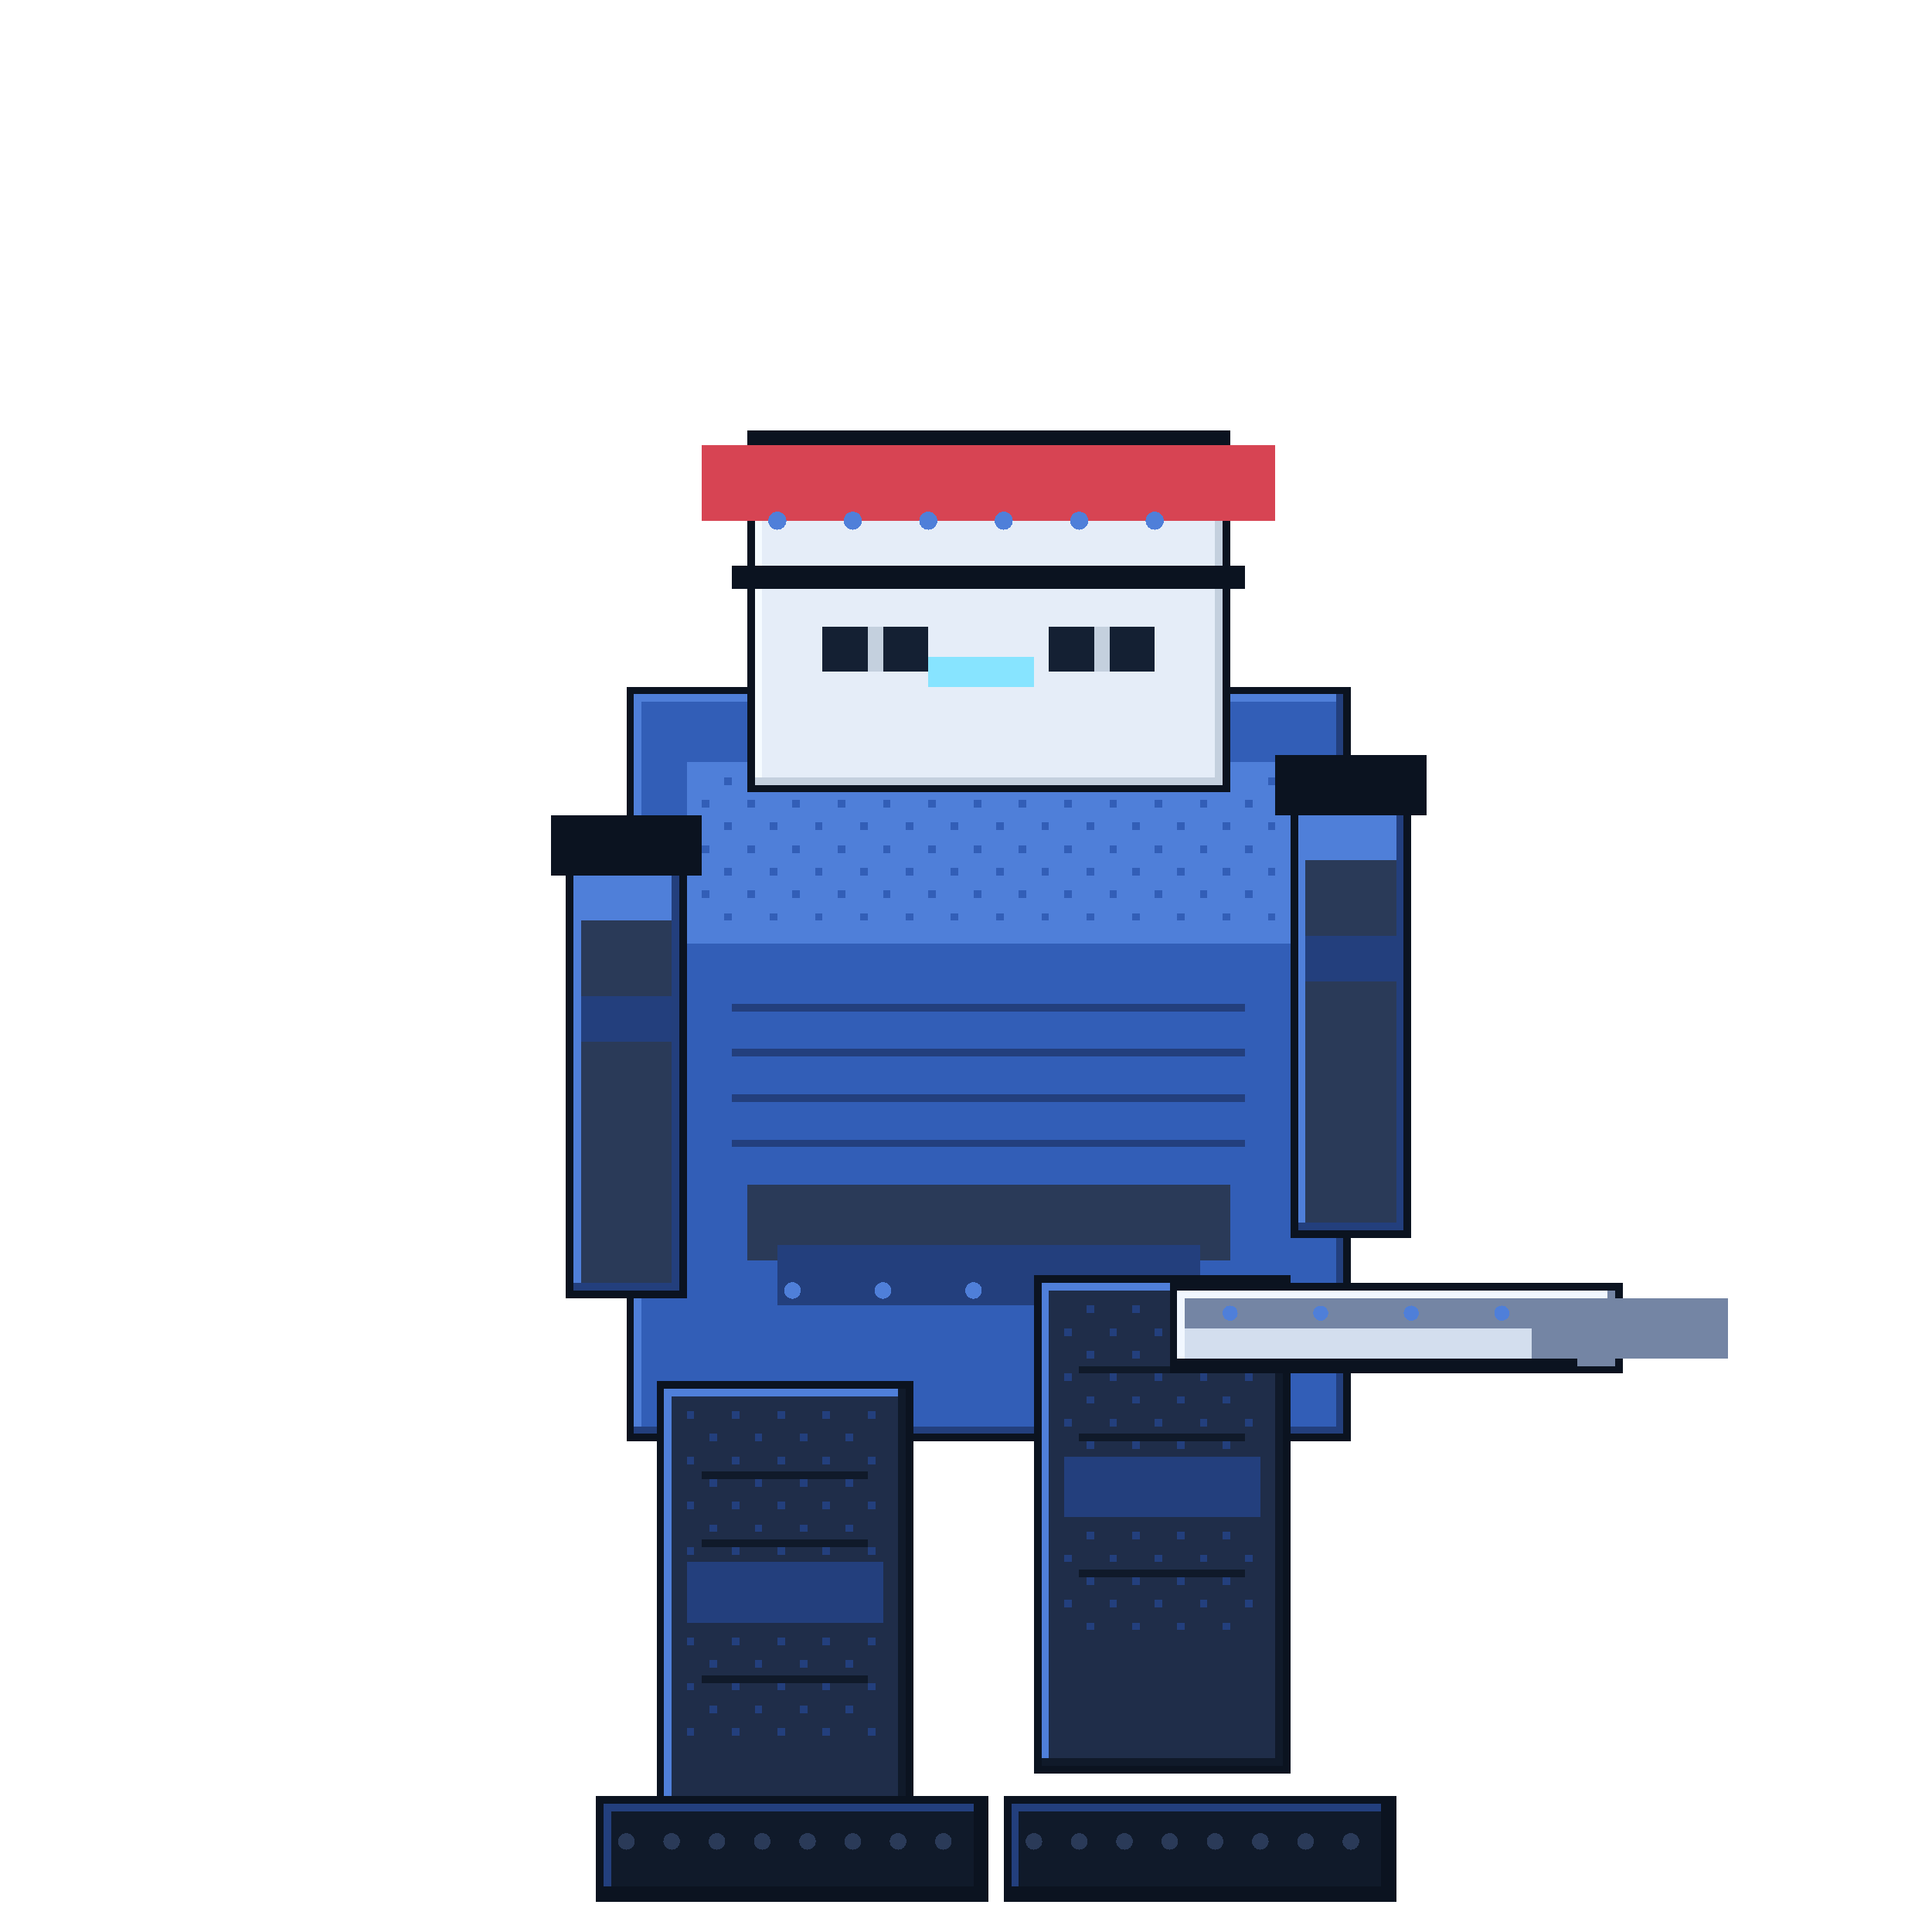
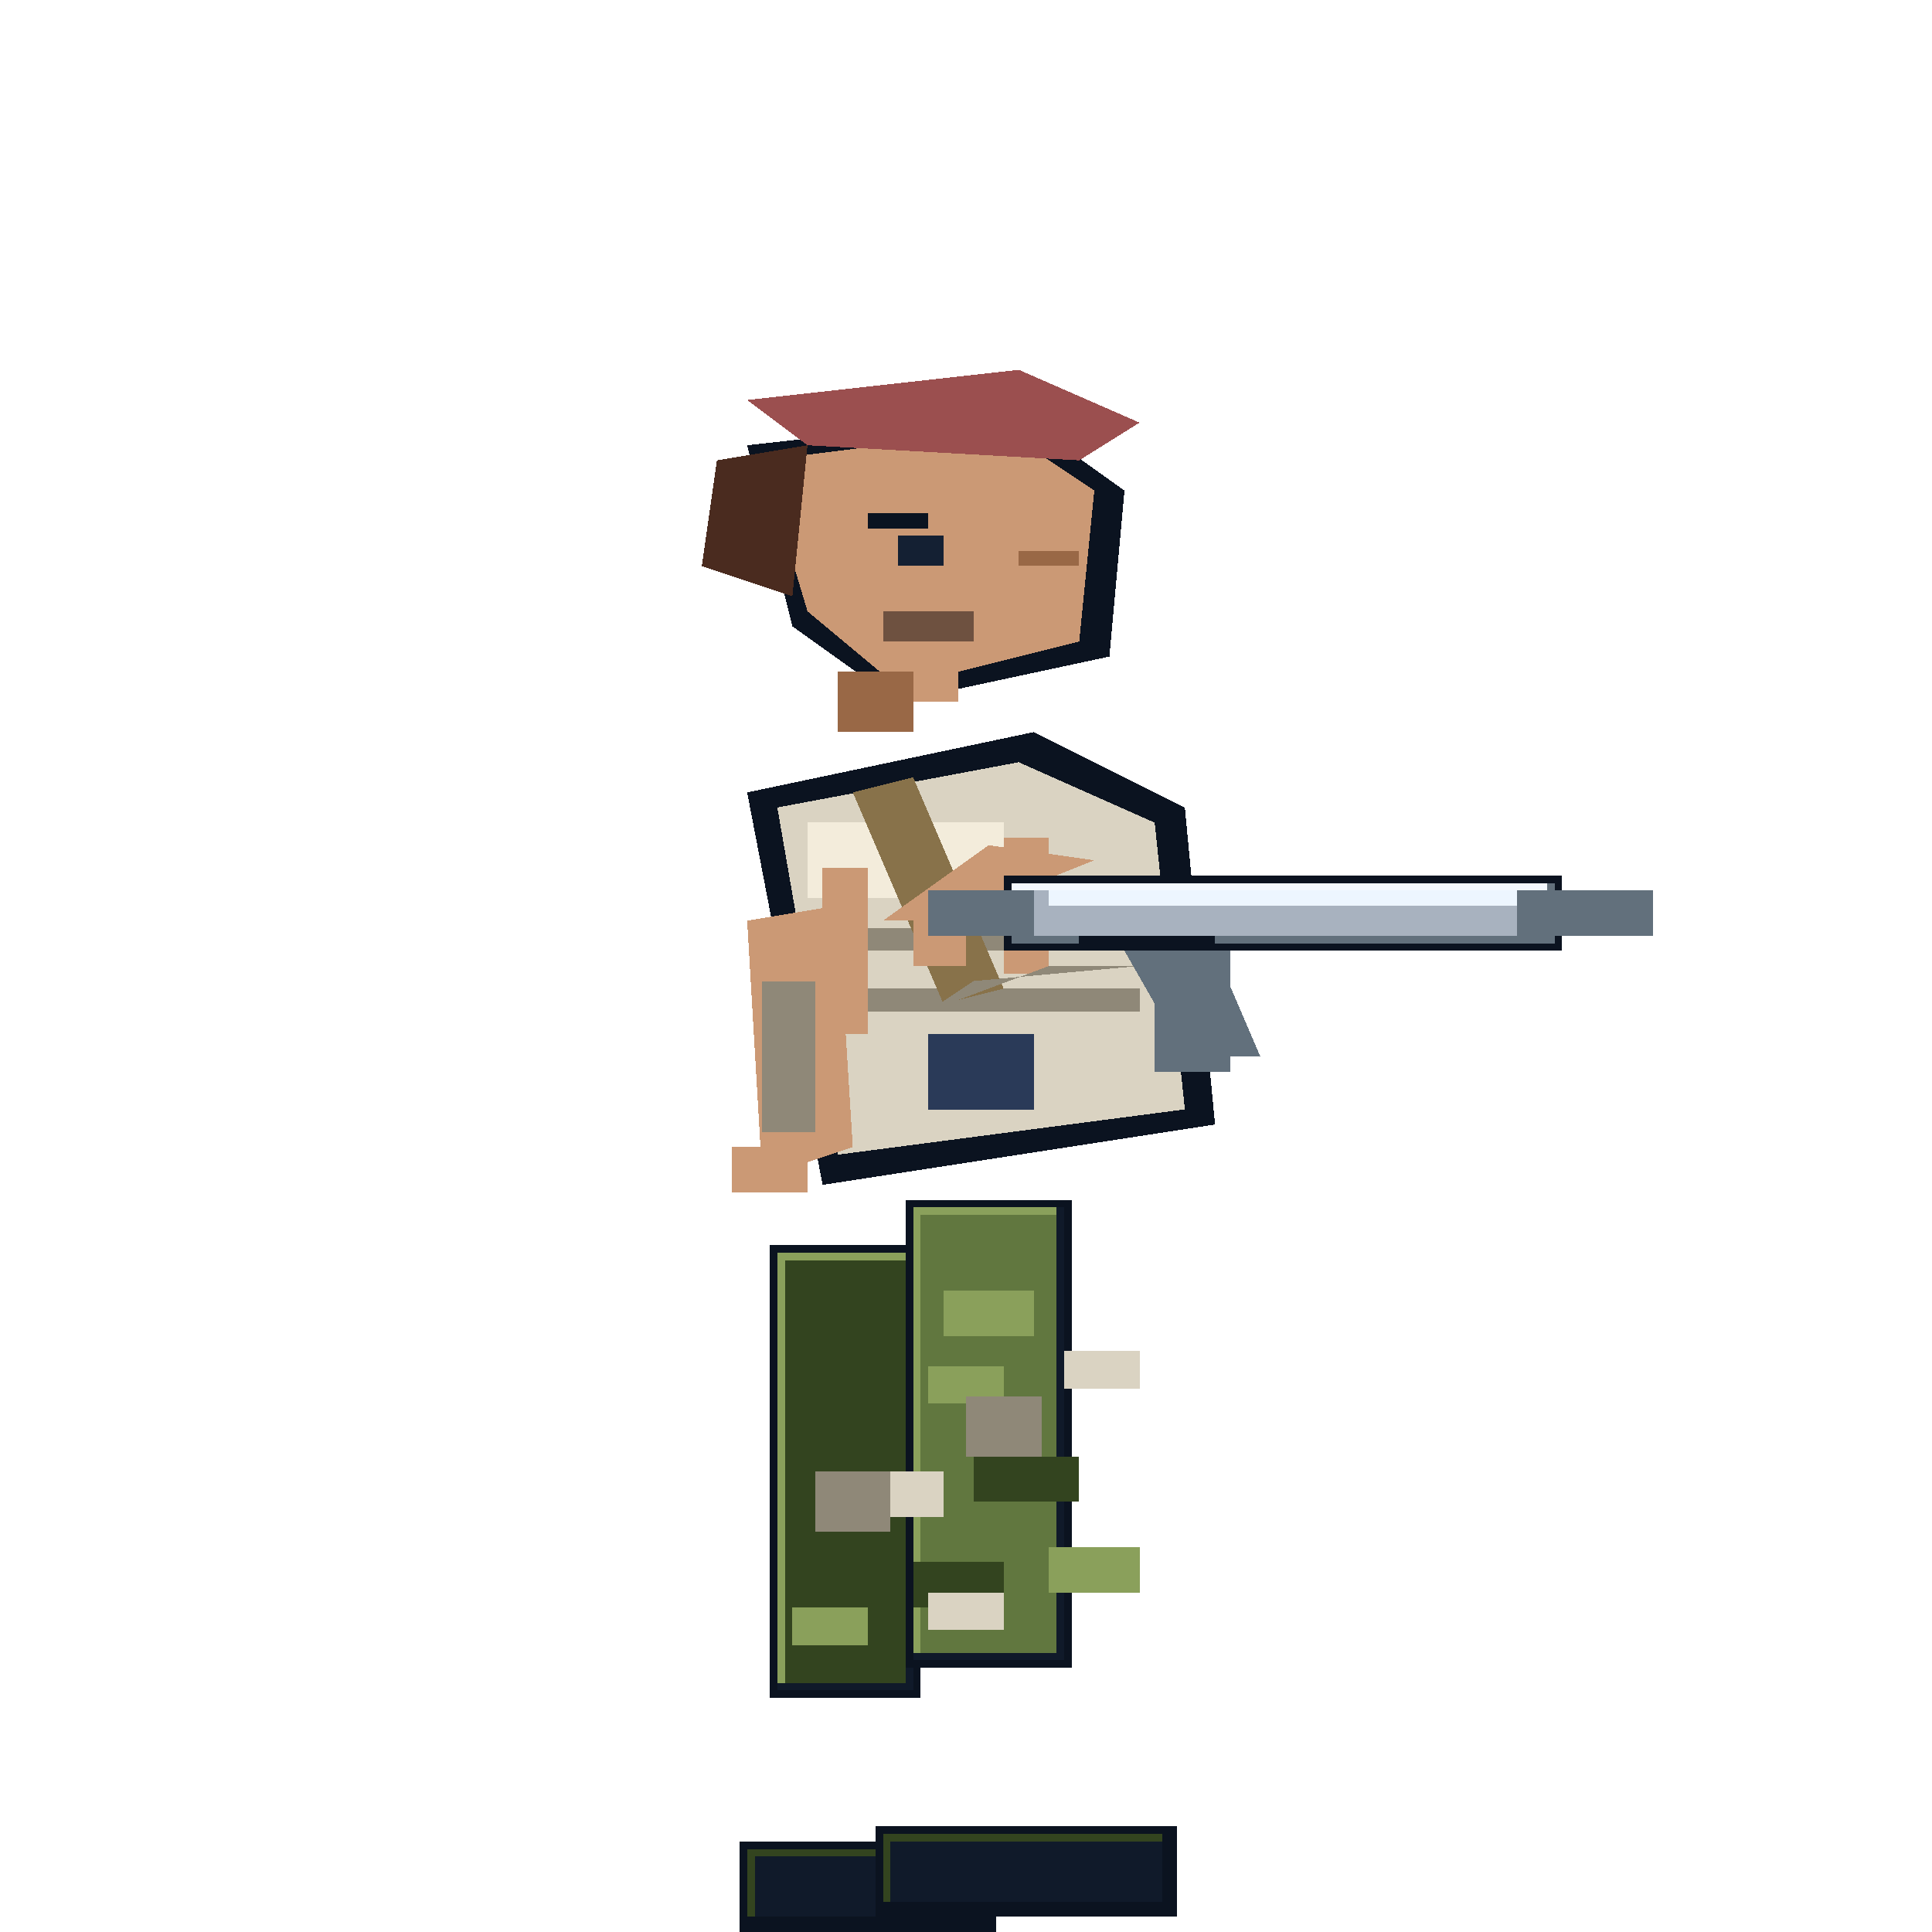
<svg xmlns="http://www.w3.org/2000/svg" width="256" height="256" viewBox="0 0 256 256" shape-rendering="crispEdges">
-   <rect x="83" y="91" width="96" height="100" fill="#0b1320" />
-   <rect x="84" y="92" width="94" height="98" fill="#325eb7" />
-   <rect x="84" y="92" width="94" height="1" fill="#4f7fd9" />
-   <rect x="84" y="92" width="1" height="98" fill="#4f7fd9" />
-   <rect x="84" y="189" width="94" height="1" fill="#233f7d" />
-   <rect x="177" y="92" width="1" height="98" fill="#233f7d" />
-   <rect x="91" y="101" width="80" height="24" fill="#4f7fd9" />
-   <rect x="96" y="103" width="1" height="1" fill="#325eb7" />
-   <rect x="102" y="103" width="1" height="1" fill="#325eb7" />
-   <rect x="108" y="103" width="1" height="1" fill="#325eb7" />
-   <rect x="114" y="103" width="1" height="1" fill="#325eb7" />
-   <rect x="120" y="103" width="1" height="1" fill="#325eb7" />
-   <rect x="126" y="103" width="1" height="1" fill="#325eb7" />
-   <rect x="132" y="103" width="1" height="1" fill="#325eb7" />
-   <rect x="138" y="103" width="1" height="1" fill="#325eb7" />
-   <rect x="144" y="103" width="1" height="1" fill="#325eb7" />
-   <rect x="150" y="103" width="1" height="1" fill="#325eb7" />
-   <rect x="156" y="103" width="1" height="1" fill="#325eb7" />
-   <rect x="162" y="103" width="1" height="1" fill="#325eb7" />
-   <rect x="168" y="103" width="1" height="1" fill="#325eb7" />
-   <rect x="93" y="106" width="1" height="1" fill="#325eb7" />
-   <rect x="99" y="106" width="1" height="1" fill="#325eb7" />
-   <rect x="105" y="106" width="1" height="1" fill="#325eb7" />
-   <rect x="111" y="106" width="1" height="1" fill="#325eb7" />
-   <rect x="117" y="106" width="1" height="1" fill="#325eb7" />
-   <rect x="123" y="106" width="1" height="1" fill="#325eb7" />
-   <rect x="129" y="106" width="1" height="1" fill="#325eb7" />
-   <rect x="135" y="106" width="1" height="1" fill="#325eb7" />
-   <rect x="141" y="106" width="1" height="1" fill="#325eb7" />
-   <rect x="147" y="106" width="1" height="1" fill="#325eb7" />
-   <rect x="153" y="106" width="1" height="1" fill="#325eb7" />
-   <rect x="159" y="106" width="1" height="1" fill="#325eb7" />
-   <rect x="165" y="106" width="1" height="1" fill="#325eb7" />
-   <rect x="96" y="109" width="1" height="1" fill="#325eb7" />
-   <rect x="102" y="109" width="1" height="1" fill="#325eb7" />
-   <rect x="108" y="109" width="1" height="1" fill="#325eb7" />
-   <rect x="114" y="109" width="1" height="1" fill="#325eb7" />
-   <rect x="120" y="109" width="1" height="1" fill="#325eb7" />
-   <rect x="126" y="109" width="1" height="1" fill="#325eb7" />
-   <rect x="132" y="109" width="1" height="1" fill="#325eb7" />
-   <rect x="138" y="109" width="1" height="1" fill="#325eb7" />
-   <rect x="144" y="109" width="1" height="1" fill="#325eb7" />
-   <rect x="150" y="109" width="1" height="1" fill="#325eb7" />
-   <rect x="156" y="109" width="1" height="1" fill="#325eb7" />
-   <rect x="162" y="109" width="1" height="1" fill="#325eb7" />
-   <rect x="168" y="109" width="1" height="1" fill="#325eb7" />
-   <rect x="93" y="112" width="1" height="1" fill="#325eb7" />
-   <rect x="99" y="112" width="1" height="1" fill="#325eb7" />
-   <rect x="105" y="112" width="1" height="1" fill="#325eb7" />
-   <rect x="111" y="112" width="1" height="1" fill="#325eb7" />
-   <rect x="117" y="112" width="1" height="1" fill="#325eb7" />
-   <rect x="123" y="112" width="1" height="1" fill="#325eb7" />
-   <rect x="129" y="112" width="1" height="1" fill="#325eb7" />
-   <rect x="135" y="112" width="1" height="1" fill="#325eb7" />
-   <rect x="141" y="112" width="1" height="1" fill="#325eb7" />
-   <rect x="147" y="112" width="1" height="1" fill="#325eb7" />
-   <rect x="153" y="112" width="1" height="1" fill="#325eb7" />
-   <rect x="159" y="112" width="1" height="1" fill="#325eb7" />
-   <rect x="165" y="112" width="1" height="1" fill="#325eb7" />
-   <rect x="96" y="115" width="1" height="1" fill="#325eb7" />
-   <rect x="102" y="115" width="1" height="1" fill="#325eb7" />
-   <rect x="108" y="115" width="1" height="1" fill="#325eb7" />
-   <rect x="114" y="115" width="1" height="1" fill="#325eb7" />
-   <rect x="120" y="115" width="1" height="1" fill="#325eb7" />
-   <rect x="126" y="115" width="1" height="1" fill="#325eb7" />
-   <rect x="132" y="115" width="1" height="1" fill="#325eb7" />
-   <rect x="138" y="115" width="1" height="1" fill="#325eb7" />
-   <rect x="144" y="115" width="1" height="1" fill="#325eb7" />
-   <rect x="150" y="115" width="1" height="1" fill="#325eb7" />
-   <rect x="156" y="115" width="1" height="1" fill="#325eb7" />
-   <rect x="162" y="115" width="1" height="1" fill="#325eb7" />
-   <rect x="168" y="115" width="1" height="1" fill="#325eb7" />
-   <rect x="93" y="118" width="1" height="1" fill="#325eb7" />
-   <rect x="99" y="118" width="1" height="1" fill="#325eb7" />
-   <rect x="105" y="118" width="1" height="1" fill="#325eb7" />
-   <rect x="111" y="118" width="1" height="1" fill="#325eb7" />
-   <rect x="117" y="118" width="1" height="1" fill="#325eb7" />
-   <rect x="123" y="118" width="1" height="1" fill="#325eb7" />
-   <rect x="129" y="118" width="1" height="1" fill="#325eb7" />
-   <rect x="135" y="118" width="1" height="1" fill="#325eb7" />
-   <rect x="141" y="118" width="1" height="1" fill="#325eb7" />
-   <rect x="147" y="118" width="1" height="1" fill="#325eb7" />
-   <rect x="153" y="118" width="1" height="1" fill="#325eb7" />
-   <rect x="159" y="118" width="1" height="1" fill="#325eb7" />
-   <rect x="165" y="118" width="1" height="1" fill="#325eb7" />
-   <rect x="96" y="121" width="1" height="1" fill="#325eb7" />
-   <rect x="102" y="121" width="1" height="1" fill="#325eb7" />
-   <rect x="108" y="121" width="1" height="1" fill="#325eb7" />
-   <rect x="114" y="121" width="1" height="1" fill="#325eb7" />
-   <rect x="120" y="121" width="1" height="1" fill="#325eb7" />
-   <rect x="126" y="121" width="1" height="1" fill="#325eb7" />
-   <rect x="132" y="121" width="1" height="1" fill="#325eb7" />
-   <rect x="138" y="121" width="1" height="1" fill="#325eb7" />
-   <rect x="144" y="121" width="1" height="1" fill="#325eb7" />
-   <rect x="150" y="121" width="1" height="1" fill="#325eb7" />
-   <rect x="156" y="121" width="1" height="1" fill="#325eb7" />
-   <rect x="162" y="121" width="1" height="1" fill="#325eb7" />
-   <rect x="168" y="121" width="1" height="1" fill="#325eb7" />
-   <rect x="97" y="133" width="68" height="1" fill="#233f7d" />
-   <rect x="97" y="139" width="68" height="1" fill="#233f7d" />
-   <rect x="97" y="145" width="68" height="1" fill="#233f7d" />
-   <rect x="97" y="151" width="68" height="1" fill="#233f7d" />
-   <rect x="99" y="157" width="64" height="10" fill="#2a3a58" />
-   <rect x="103" y="165" width="56" height="8" fill="#233f7d" />
-   <circle cx="105" cy="171" r="1.1" fill="#4f7fd9" />
-   <circle cx="117" cy="171" r="1.1" fill="#4f7fd9" />
-   <circle cx="129" cy="171" r="1.1" fill="#4f7fd9" />
-   <circle cx="141" cy="171" r="1.1" fill="#4f7fd9" />
-   <circle cx="153" cy="171" r="1.1" fill="#4f7fd9" />
-   <rect x="99" y="67" width="64" height="38" fill="#0b1320" />
-   <rect x="100" y="68" width="62" height="36" fill="#e5edf8" />
-   <rect x="100" y="68" width="62" height="1" fill="#f5fbff" />
-   <rect x="100" y="68" width="1" height="36" fill="#f5fbff" />
-   <rect x="100" y="103" width="62" height="1" fill="#c4d0de" />
-   <rect x="161" y="68" width="1" height="36" fill="#c4d0de" />
-   <rect x="93" y="59" width="76" height="10" fill="#d74453" />
-   <rect x="99" y="57" width="64" height="2" fill="#0b1320" />
-   <rect x="97" y="75" width="68" height="3" fill="#0b1320" />
-   <circle cx="103" cy="69" r="1.2" fill="#4f7fd9" />
-   <circle cx="113" cy="69" r="1.2" fill="#4f7fd9" />
-   <circle cx="123" cy="69" r="1.2" fill="#4f7fd9" />
-   <circle cx="133" cy="69" r="1.2" fill="#4f7fd9" />
-   <circle cx="143" cy="69" r="1.2" fill="#4f7fd9" />
-   <circle cx="153" cy="69" r="1.2" fill="#4f7fd9" />
-   <rect x="75" y="108" width="16" height="64" fill="#0b1320" />
-   <rect x="76" y="109" width="14" height="62" fill="#2a3a58" />
-   <rect x="76" y="109" width="14" height="1" fill="#4f7fd9" />
-   <rect x="76" y="109" width="1" height="62" fill="#4f7fd9" />
-   <rect x="76" y="170" width="14" height="1" fill="#233f7d" />
-   <rect x="89" y="109" width="1" height="62" fill="#233f7d" />
-   <rect x="171" y="100" width="16" height="64" fill="#0b1320" />
-   <rect x="172" y="101" width="14" height="62" fill="#2a3a58" />
-   <rect x="172" y="101" width="14" height="1" fill="#4f7fd9" />
-   <rect x="172" y="101" width="1" height="62" fill="#4f7fd9" />
-   <rect x="172" y="162" width="14" height="1" fill="#233f7d" />
-   <rect x="185" y="101" width="1" height="62" fill="#233f7d" />
-   <rect x="77" y="116" width="12" height="6" fill="#4f7fd9" />
-   <rect x="173" y="108" width="12" height="6" fill="#4f7fd9" />
-   <rect x="77" y="132" width="12" height="6" fill="#233f7d" />
-   <rect x="173" y="124" width="12" height="6" fill="#233f7d" />
-   <rect x="73" y="108" width="20" height="8" fill="#0b1320" />
-   <rect x="169" y="100" width="20" height="8" fill="#0b1320" />
-   <rect x="87" y="183" width="34" height="66" fill="#0b1320" />
-   <rect x="88" y="184" width="32" height="64" fill="#1f2d49" />
-   <rect x="88" y="184" width="32" height="1" fill="#4f7fd9" />
-   <rect x="88" y="184" width="1" height="64" fill="#4f7fd9" />
-   <rect x="88" y="247" width="32" height="1" fill="#101a2a" />
-   <rect x="119" y="184" width="1" height="64" fill="#101a2a" />
-   <rect x="137" y="169" width="34" height="66" fill="#0b1320" />
-   <rect x="138" y="170" width="32" height="64" fill="#1f2d49" />
-   <rect x="138" y="170" width="32" height="1" fill="#4f7fd9" />
-   <rect x="138" y="170" width="1" height="64" fill="#4f7fd9" />
-   <rect x="138" y="233" width="32" height="1" fill="#101a2a" />
-   <rect x="169" y="170" width="1" height="64" fill="#101a2a" />
-   <rect x="91" y="187" width="1" height="1" fill="#233f7d" />
-   <rect x="97" y="187" width="1" height="1" fill="#233f7d" />
-   <rect x="103" y="187" width="1" height="1" fill="#233f7d" />
-   <rect x="109" y="187" width="1" height="1" fill="#233f7d" />
-   <rect x="115" y="187" width="1" height="1" fill="#233f7d" />
-   <rect x="94" y="190" width="1" height="1" fill="#233f7d" />
-   <rect x="100" y="190" width="1" height="1" fill="#233f7d" />
-   <rect x="106" y="190" width="1" height="1" fill="#233f7d" />
-   <rect x="112" y="190" width="1" height="1" fill="#233f7d" />
-   <rect x="91" y="193" width="1" height="1" fill="#233f7d" />
-   <rect x="97" y="193" width="1" height="1" fill="#233f7d" />
-   <rect x="103" y="193" width="1" height="1" fill="#233f7d" />
-   <rect x="109" y="193" width="1" height="1" fill="#233f7d" />
-   <rect x="115" y="193" width="1" height="1" fill="#233f7d" />
-   <rect x="94" y="196" width="1" height="1" fill="#233f7d" />
-   <rect x="100" y="196" width="1" height="1" fill="#233f7d" />
-   <rect x="106" y="196" width="1" height="1" fill="#233f7d" />
-   <rect x="112" y="196" width="1" height="1" fill="#233f7d" />
-   <rect x="91" y="199" width="1" height="1" fill="#233f7d" />
-   <rect x="97" y="199" width="1" height="1" fill="#233f7d" />
-   <rect x="103" y="199" width="1" height="1" fill="#233f7d" />
-   <rect x="109" y="199" width="1" height="1" fill="#233f7d" />
-   <rect x="115" y="199" width="1" height="1" fill="#233f7d" />
-   <rect x="94" y="202" width="1" height="1" fill="#233f7d" />
-   <rect x="100" y="202" width="1" height="1" fill="#233f7d" />
-   <rect x="106" y="202" width="1" height="1" fill="#233f7d" />
-   <rect x="112" y="202" width="1" height="1" fill="#233f7d" />
-   <rect x="91" y="205" width="1" height="1" fill="#233f7d" />
-   <rect x="97" y="205" width="1" height="1" fill="#233f7d" />
-   <rect x="103" y="205" width="1" height="1" fill="#233f7d" />
-   <rect x="109" y="205" width="1" height="1" fill="#233f7d" />
-   <rect x="115" y="205" width="1" height="1" fill="#233f7d" />
-   <rect x="94" y="208" width="1" height="1" fill="#233f7d" />
-   <rect x="100" y="208" width="1" height="1" fill="#233f7d" />
-   <rect x="106" y="208" width="1" height="1" fill="#233f7d" />
-   <rect x="112" y="208" width="1" height="1" fill="#233f7d" />
-   <rect x="91" y="211" width="1" height="1" fill="#233f7d" />
-   <rect x="97" y="211" width="1" height="1" fill="#233f7d" />
-   <rect x="103" y="211" width="1" height="1" fill="#233f7d" />
-   <rect x="109" y="211" width="1" height="1" fill="#233f7d" />
-   <rect x="115" y="211" width="1" height="1" fill="#233f7d" />
-   <rect x="94" y="214" width="1" height="1" fill="#233f7d" />
-   <rect x="100" y="214" width="1" height="1" fill="#233f7d" />
-   <rect x="106" y="214" width="1" height="1" fill="#233f7d" />
-   <rect x="112" y="214" width="1" height="1" fill="#233f7d" />
-   <rect x="91" y="217" width="1" height="1" fill="#233f7d" />
-   <rect x="97" y="217" width="1" height="1" fill="#233f7d" />
-   <rect x="103" y="217" width="1" height="1" fill="#233f7d" />
-   <rect x="109" y="217" width="1" height="1" fill="#233f7d" />
-   <rect x="115" y="217" width="1" height="1" fill="#233f7d" />
-   <rect x="94" y="220" width="1" height="1" fill="#233f7d" />
-   <rect x="100" y="220" width="1" height="1" fill="#233f7d" />
-   <rect x="106" y="220" width="1" height="1" fill="#233f7d" />
-   <rect x="112" y="220" width="1" height="1" fill="#233f7d" />
-   <rect x="91" y="223" width="1" height="1" fill="#233f7d" />
-   <rect x="97" y="223" width="1" height="1" fill="#233f7d" />
-   <rect x="103" y="223" width="1" height="1" fill="#233f7d" />
-   <rect x="109" y="223" width="1" height="1" fill="#233f7d" />
-   <rect x="115" y="223" width="1" height="1" fill="#233f7d" />
-   <rect x="94" y="226" width="1" height="1" fill="#233f7d" />
-   <rect x="100" y="226" width="1" height="1" fill="#233f7d" />
-   <rect x="106" y="226" width="1" height="1" fill="#233f7d" />
-   <rect x="112" y="226" width="1" height="1" fill="#233f7d" />
-   <rect x="91" y="229" width="1" height="1" fill="#233f7d" />
-   <rect x="97" y="229" width="1" height="1" fill="#233f7d" />
-   <rect x="103" y="229" width="1" height="1" fill="#233f7d" />
-   <rect x="109" y="229" width="1" height="1" fill="#233f7d" />
-   <rect x="115" y="229" width="1" height="1" fill="#233f7d" />
-   <rect x="144" y="173" width="1" height="1" fill="#233f7d" />
-   <rect x="150" y="173" width="1" height="1" fill="#233f7d" />
-   <rect x="156" y="173" width="1" height="1" fill="#233f7d" />
-   <rect x="162" y="173" width="1" height="1" fill="#233f7d" />
-   <rect x="141" y="176" width="1" height="1" fill="#233f7d" />
-   <rect x="147" y="176" width="1" height="1" fill="#233f7d" />
-   <rect x="153" y="176" width="1" height="1" fill="#233f7d" />
-   <rect x="159" y="176" width="1" height="1" fill="#233f7d" />
-   <rect x="165" y="176" width="1" height="1" fill="#233f7d" />
-   <rect x="144" y="179" width="1" height="1" fill="#233f7d" />
-   <rect x="150" y="179" width="1" height="1" fill="#233f7d" />
-   <rect x="156" y="179" width="1" height="1" fill="#233f7d" />
-   <rect x="162" y="179" width="1" height="1" fill="#233f7d" />
-   <rect x="141" y="182" width="1" height="1" fill="#233f7d" />
-   <rect x="147" y="182" width="1" height="1" fill="#233f7d" />
-   <rect x="153" y="182" width="1" height="1" fill="#233f7d" />
-   <rect x="159" y="182" width="1" height="1" fill="#233f7d" />
-   <rect x="165" y="182" width="1" height="1" fill="#233f7d" />
-   <rect x="144" y="185" width="1" height="1" fill="#233f7d" />
-   <rect x="150" y="185" width="1" height="1" fill="#233f7d" />
-   <rect x="156" y="185" width="1" height="1" fill="#233f7d" />
-   <rect x="162" y="185" width="1" height="1" fill="#233f7d" />
-   <rect x="141" y="188" width="1" height="1" fill="#233f7d" />
-   <rect x="147" y="188" width="1" height="1" fill="#233f7d" />
-   <rect x="153" y="188" width="1" height="1" fill="#233f7d" />
-   <rect x="159" y="188" width="1" height="1" fill="#233f7d" />
-   <rect x="165" y="188" width="1" height="1" fill="#233f7d" />
-   <rect x="144" y="191" width="1" height="1" fill="#233f7d" />
-   <rect x="150" y="191" width="1" height="1" fill="#233f7d" />
-   <rect x="156" y="191" width="1" height="1" fill="#233f7d" />
-   <rect x="162" y="191" width="1" height="1" fill="#233f7d" />
-   <rect x="141" y="194" width="1" height="1" fill="#233f7d" />
-   <rect x="147" y="194" width="1" height="1" fill="#233f7d" />
-   <rect x="153" y="194" width="1" height="1" fill="#233f7d" />
-   <rect x="159" y="194" width="1" height="1" fill="#233f7d" />
-   <rect x="165" y="194" width="1" height="1" fill="#233f7d" />
-   <rect x="144" y="197" width="1" height="1" fill="#233f7d" />
-   <rect x="150" y="197" width="1" height="1" fill="#233f7d" />
-   <rect x="156" y="197" width="1" height="1" fill="#233f7d" />
-   <rect x="162" y="197" width="1" height="1" fill="#233f7d" />
-   <rect x="141" y="200" width="1" height="1" fill="#233f7d" />
-   <rect x="147" y="200" width="1" height="1" fill="#233f7d" />
-   <rect x="153" y="200" width="1" height="1" fill="#233f7d" />
-   <rect x="159" y="200" width="1" height="1" fill="#233f7d" />
-   <rect x="165" y="200" width="1" height="1" fill="#233f7d" />
-   <rect x="144" y="203" width="1" height="1" fill="#233f7d" />
-   <rect x="150" y="203" width="1" height="1" fill="#233f7d" />
-   <rect x="156" y="203" width="1" height="1" fill="#233f7d" />
-   <rect x="162" y="203" width="1" height="1" fill="#233f7d" />
-   <rect x="141" y="206" width="1" height="1" fill="#233f7d" />
-   <rect x="147" y="206" width="1" height="1" fill="#233f7d" />
-   <rect x="153" y="206" width="1" height="1" fill="#233f7d" />
-   <rect x="159" y="206" width="1" height="1" fill="#233f7d" />
-   <rect x="165" y="206" width="1" height="1" fill="#233f7d" />
-   <rect x="144" y="209" width="1" height="1" fill="#233f7d" />
-   <rect x="150" y="209" width="1" height="1" fill="#233f7d" />
-   <rect x="156" y="209" width="1" height="1" fill="#233f7d" />
-   <rect x="162" y="209" width="1" height="1" fill="#233f7d" />
-   <rect x="141" y="212" width="1" height="1" fill="#233f7d" />
-   <rect x="147" y="212" width="1" height="1" fill="#233f7d" />
-   <rect x="153" y="212" width="1" height="1" fill="#233f7d" />
-   <rect x="159" y="212" width="1" height="1" fill="#233f7d" />
-   <rect x="165" y="212" width="1" height="1" fill="#233f7d" />
-   <rect x="144" y="215" width="1" height="1" fill="#233f7d" />
-   <rect x="150" y="215" width="1" height="1" fill="#233f7d" />
-   <rect x="156" y="215" width="1" height="1" fill="#233f7d" />
-   <rect x="162" y="215" width="1" height="1" fill="#233f7d" />
-   <rect x="93" y="195" width="22" height="1" fill="#101a2a" />
-   <rect x="93" y="204" width="22" height="1" fill="#101a2a" />
-   <rect x="93" y="213" width="22" height="1" fill="#101a2a" />
-   <rect x="93" y="222" width="22" height="1" fill="#101a2a" />
-   <rect x="143" y="181" width="22" height="1" fill="#101a2a" />
-   <rect x="143" y="190" width="22" height="1" fill="#101a2a" />
-   <rect x="143" y="199" width="22" height="1" fill="#101a2a" />
-   <rect x="143" y="208" width="22" height="1" fill="#101a2a" />
-   <rect x="91" y="207" width="26" height="8" fill="#233f7d" />
-   <rect x="141" y="193" width="26" height="8" fill="#233f7d" />
-   <rect x="79" y="238" width="52" height="14" fill="#0b1320" />
-   <rect x="80" y="239" width="50" height="12" fill="#101a2a" />
-   <rect x="80" y="239" width="50" height="1" fill="#233f7d" />
-   <rect x="80" y="239" width="1" height="12" fill="#233f7d" />
-   <rect x="80" y="250" width="50" height="1" fill="#0b1320" />
-   <rect x="129" y="239" width="1" height="12" fill="#0b1320" />
-   <rect x="133" y="238" width="52" height="14" fill="#0b1320" />
-   <rect x="134" y="239" width="50" height="12" fill="#101a2a" />
-   <rect x="134" y="239" width="50" height="1" fill="#233f7d" />
-   <rect x="134" y="239" width="1" height="12" fill="#233f7d" />
-   <rect x="134" y="250" width="50" height="1" fill="#0b1320" />
-   <rect x="183" y="239" width="1" height="12" fill="#0b1320" />
-   <circle cx="83" cy="244" r="1.1" fill="#2a3a58" />
-   <circle cx="89" cy="244" r="1.1" fill="#2a3a58" />
-   <circle cx="95" cy="244" r="1.1" fill="#2a3a58" />
-   <circle cx="101" cy="244" r="1.1" fill="#2a3a58" />
-   <circle cx="107" cy="244" r="1.1" fill="#2a3a58" />
-   <circle cx="113" cy="244" r="1.1" fill="#2a3a58" />
-   <circle cx="119" cy="244" r="1.1" fill="#2a3a58" />
-   <circle cx="125" cy="244" r="1.1" fill="#2a3a58" />
-   <circle cx="137" cy="244" r="1.1" fill="#2a3a58" />
-   <circle cx="143" cy="244" r="1.1" fill="#2a3a58" />
-   <circle cx="149" cy="244" r="1.1" fill="#2a3a58" />
-   <circle cx="155" cy="244" r="1.1" fill="#2a3a58" />
-   <circle cx="161" cy="244" r="1.1" fill="#2a3a58" />
-   <circle cx="167" cy="244" r="1.1" fill="#2a3a58" />
-   <circle cx="173" cy="244" r="1.1" fill="#2a3a58" />
-   <circle cx="179" cy="244" r="1.1" fill="#2a3a58" />
-   <rect x="155" y="170" width="60" height="12" fill="#0b1320" />
-   <rect x="156" y="171" width="58" height="10" fill="#d3deee" />
-   <rect x="156" y="171" width="58" height="1" fill="#f1f7ff" />
-   <rect x="156" y="171" width="1" height="10" fill="#f1f7ff" />
-   <rect x="156" y="180" width="58" height="1" fill="#7485a4" />
-   <rect x="213" y="171" width="1" height="10" fill="#7485a4" />
-   <rect x="157" y="172" width="56" height="4" fill="#7485a4" />
-   <rect x="203" y="172" width="26" height="8" fill="#7485a4" />
-   <rect x="155" y="180" width="54" height="2" fill="#0b1320" />
-   <circle cx="163" cy="174" r="1" fill="#4f7fd9" />
-   <circle cx="175" cy="174" r="1" fill="#4f7fd9" />
-   <circle cx="187" cy="174" r="1" fill="#4f7fd9" />
-   <circle cx="199" cy="174" r="1" fill="#4f7fd9" />
-   <rect x="109" y="83" width="14" height="6" fill="#142033" />
-   <rect x="139" y="83" width="14" height="6" fill="#142033" />
-   <rect x="123" y="87" width="14" height="4" fill="#87e4ff" />
-   <rect x="115" y="83" width="2" height="6" fill="#c4d0de" />
-   <rect x="145" y="83" width="2" height="6" fill="#c4d0de" />
+   <polygon points="99,59 135,55 149,65 147,87 119,93 105,83" fill="#0b1320" />
+   <polygon points="101,61 133,57 145,65 143,85 119,91 107,81" fill="#cb9975" />
+   <polygon points="99,53 135,49 151,56 143,61 107,59" fill="#9b4f4f" />
+   <polygon points="95,61 107,59 105,79 93,75" fill="#4a2b1f" />
+   <rect x="111" y="89" width="10" height="8" fill="#996846" />
+   <rect x="121" y="89" width="6" height="4" fill="#cb9975" />
+   <rect x="115" y="68" width="8" height="2" fill="#0b1320" />
+   <rect x="119" y="71" width="6" height="4" fill="#142033" />
+   <rect x="117" y="81" width="12" height="4" fill="#6e5140" />
+   <rect x="135" y="73" width="8" height="2" fill="#996846" />
+   <polygon points="99,105 137,97 157,107 161,149 109,157" fill="#0b1320" />
+   <polygon points="103,107 135,101 153,109 157,147 111,153" fill="#dad3c2" />
+   <rect x="107" y="109" width="26" height="10" fill="#f3ecdb" />
+   <rect x="109" y="123" width="36" height="3" fill="#8f8878" />
+   <rect x="111" y="131" width="40" height="3" fill="#8f8878" />
+   <rect x="109" y="115" width="6" height="22" fill="#cb9975" />
+   <rect x="133" y="111" width="6" height="18" fill="#cb9975" />
+   <polygon points="113,105 121,103 133,131 125,133" fill="#88724a" />
+   <rect x="123" y="137" width="14" height="10" fill="#2a3a58" />
+   <polygon points="99,122 111,120 113,152 101,156" fill="#cb9975" />
+   <rect x="101" y="130" width="7" height="20" fill="#8f8878" />
+   <rect x="97" y="152" width="10" height="6" fill="#cb9975" />
+   <polygon points="131,112 145,114 125,122 117,122" fill="#cb9975" />
+   <polygon points="139,128 151,128 129,130 123,134" fill="#8f8878" />
+   <rect x="121" y="121" width="7" height="7" fill="#cb9975" />
+   <rect x="151" y="120" width="7" height="7" fill="#cb9975" />
+   <rect x="133" y="116" width="74" height="10" fill="#0b1320" />
+   <rect x="134" y="117" width="72" height="8" fill="#a8b2bf" />
+   <rect x="134" y="117" width="72" height="1" fill="#f3f8ff" />
+   <rect x="134" y="117" width="1" height="8" fill="#f3f8ff" />
+   <rect x="134" y="124" width="72" height="1" fill="#62707c" />
+   <rect x="205" y="117" width="1" height="8" fill="#62707c" />
+   <rect x="139" y="118" width="62" height="2" fill="#edf6ff" />
+   <rect x="123" y="118" width="14" height="6" fill="#62707c" />
+   <rect x="201" y="118" width="18" height="6" fill="#62707c" />
+   <rect x="153" y="126" width="10" height="16" fill="#62707c" />
+   <polygon points="149,126 157,140 167,140 161,126" fill="#62707c" />
+   <rect x="143" y="124" width="18" height="2" fill="#0b1320" />
+   <rect x="102" y="165" width="20" height="60" fill="#0b1320" />
+   <rect x="103" y="166" width="18" height="58" fill="#33441f" />
+   <rect x="103" y="166" width="18" height="1" fill="#8aa05b" />
+   <rect x="103" y="166" width="1" height="58" fill="#8aa05b" />
+   <rect x="103" y="223" width="18" height="1" fill="#101a2a" />
+   <rect x="120" y="166" width="1" height="58" fill="#101a2a" />
+   <rect x="120" y="159" width="22" height="62" fill="#0b1320" />
+   <rect x="121" y="160" width="20" height="60" fill="#61773f" />
+   <rect x="121" y="160" width="20" height="1" fill="#8aa05b" />
+   <rect x="121" y="160" width="1" height="60" fill="#8aa05b" />
+   <rect x="121" y="219" width="20" height="1" fill="#101a2a" />
+   <rect x="140" y="160" width="1" height="60" fill="#101a2a" />
+   <rect x="107" y="173" width="12" height="6" fill="#33441f" />
+   <rect x="123" y="181" width="10" height="5" fill="#8aa05b" />
+   <rect x="111" y="195" width="14" height="6" fill="#dad3c2" />
+   <rect x="121" y="207" width="12" height="6" fill="#33441f" />
+   <rect x="105" y="213" width="10" height="5" fill="#8aa05b" />
+   <rect x="125" y="171" width="12" height="6" fill="#8aa05b" />
+   <rect x="141" y="179" width="10" height="5" fill="#dad3c2" />
+   <rect x="129" y="193" width="14" height="6" fill="#33441f" />
+   <rect x="139" y="205" width="12" height="6" fill="#8aa05b" />
+   <rect x="123" y="211" width="10" height="5" fill="#dad3c2" />
+   <rect x="108" y="195" width="10" height="8" fill="#8f8878" />
+   <rect x="128" y="185" width="10" height="8" fill="#8f8878" />
+   <rect x="98" y="244" width="34" height="12" fill="#0b1320" />
+   <rect x="99" y="245" width="32" height="10" fill="#101a2a" />
+   <rect x="99" y="245" width="32" height="1" fill="#33441f" />
+   <rect x="99" y="245" width="1" height="10" fill="#33441f" />
+   <rect x="99" y="254" width="32" height="1" fill="#0b1320" />
+   <rect x="130" y="245" width="1" height="10" fill="#0b1320" />
+   <rect x="116" y="242" width="40" height="12" fill="#0b1320" />
+   <rect x="117" y="243" width="38" height="10" fill="#101a2a" />
+   <rect x="117" y="243" width="38" height="1" fill="#33441f" />
+   <rect x="117" y="243" width="1" height="10" fill="#33441f" />
+   <rect x="117" y="252" width="38" height="1" fill="#0b1320" />
+   <rect x="154" y="243" width="1" height="10" fill="#0b1320" />
</svg>
